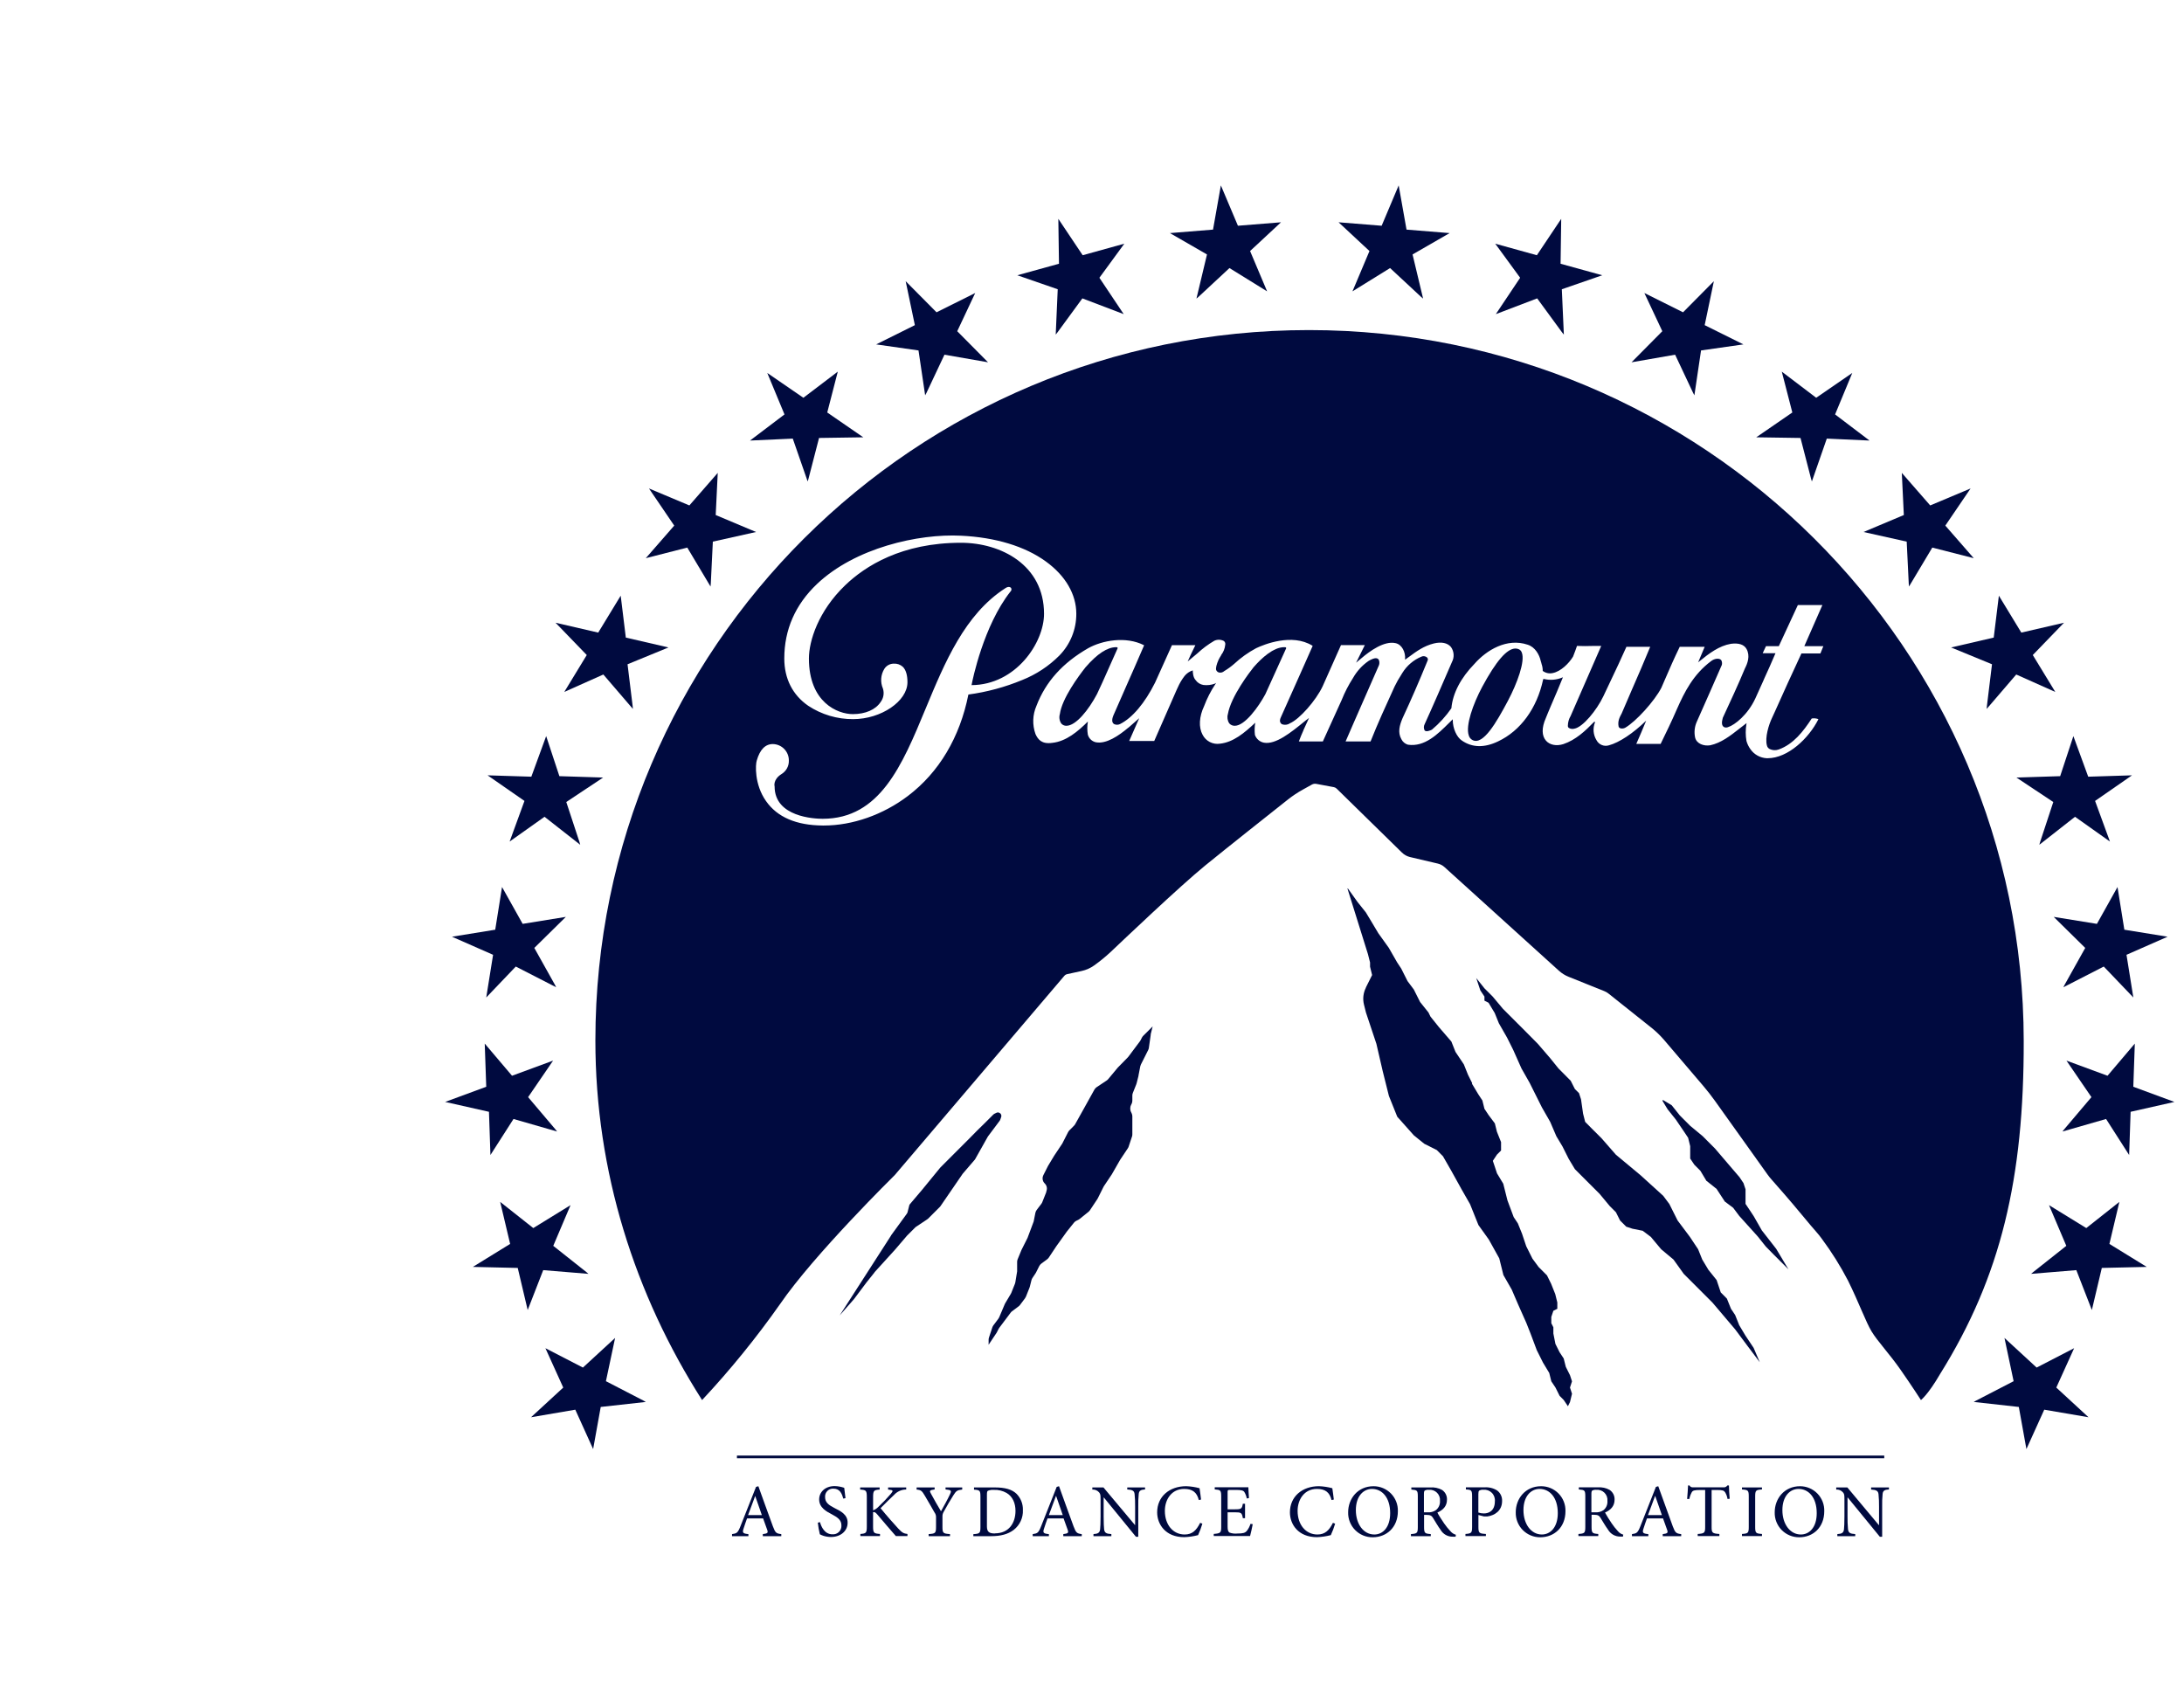
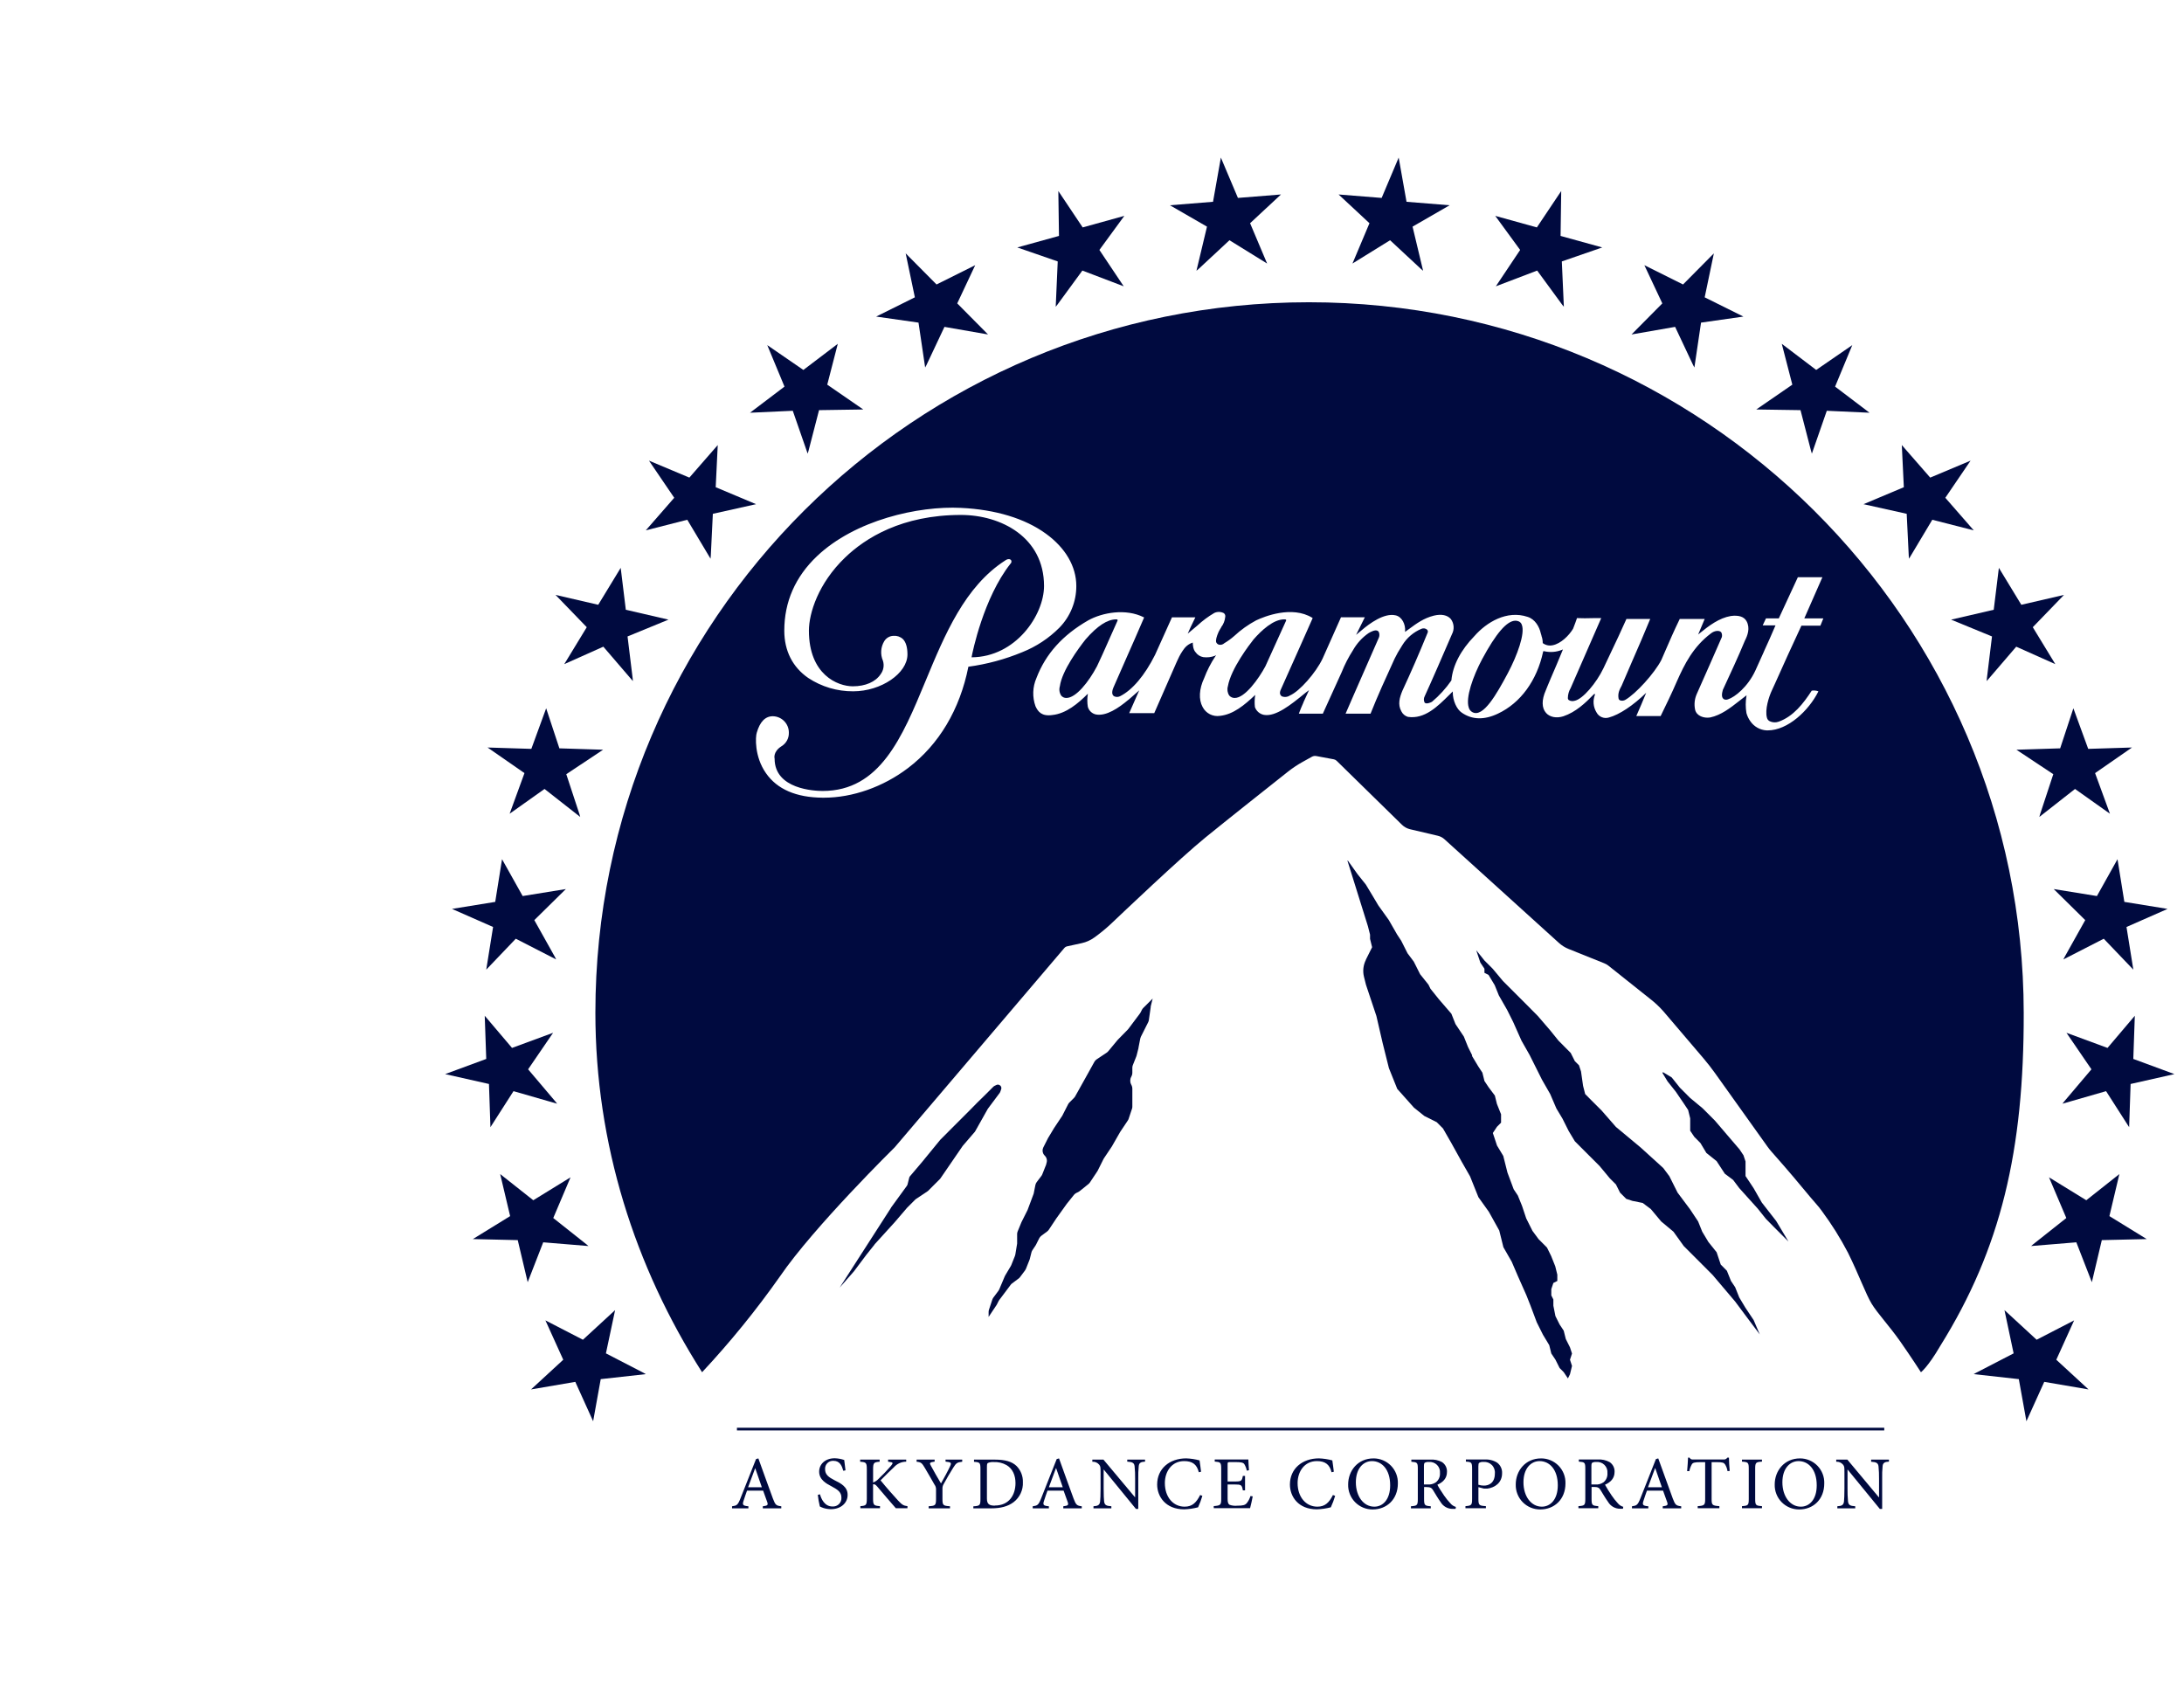
- <svg xmlns="http://www.w3.org/2000/svg" viewBox="-160 70 785 340" width="357.771" height="279.508">
+ <svg xmlns="http://www.w3.org/2000/svg" viewBox="-160 80 785 340" width="357.771" height="279.508">
  <defs>
    <style>.a{fill:#000a3f;}</style>
  </defs>
  <path class="a" d="M117.81,482c-1.74-4.69-3.55-9.81-5.23-14.44l-.84.24L106.12,482c-.94,2.37-1.32,2.53-3,2.77v.75H109v-.75c-2-.19-2.28-.46-1.68-2.16.35-1.13.76-2.26,1.19-3.47h5.78c.59,1.64,1.14,3.1,1.49,4.15s.11,1.26-1.6,1.48v.75h6.64v-.75C119,484.56,118.68,484.32,117.81,482Zm-8.92-4.07c.81-2.21,1.68-4.55,2.55-6.87h0l2.39,6.87Z" />
  <path class="a" d="M140,475.43c-2.14-1.11-3.44-2-3.44-4a2.83,2.83,0,0,1,3-3c2.36,0,3.06,1.86,3.55,3.58l.79-.16c-.22-1.7-.36-2.75-.46-3.72a11.43,11.43,0,0,0-3.42-.62c-3.5,0-5.59,2.21-5.59,4.8,0,3,2.74,4.39,4.48,5.3,2,1.08,3.52,2,3.52,4a3,3,0,0,1-3.25,3.23c-2.79,0-4-2.72-4.45-4.37l-.78.19a32,32,0,0,0,.73,4.18,9.48,9.48,0,0,0,1.33.56,9.33,9.33,0,0,0,2.65.41c3.61,0,6-2.26,6-5.09C144.73,477.77,142.16,476.5,140,475.43Z" />
  <path class="a" d="M162.87,482.78c-1.36-1.45-4.31-4.79-6.37-7.33,1.84-1.86,3.77-3.77,4.8-4.71a5.94,5.94,0,0,1,4.42-2V468h-6.51v.76l.6.08c1.24.13,1.24.4.46,1.37a61.37,61.37,0,0,1-4.56,4.77,4.72,4.72,0,0,1-1.89,1.24v-4.71c0-2.4.27-2.59,2.35-2.75V468h-7v.76c2.14.16,2.39.3,2.39,2.75V482c0,2.37-.25,2.56-2.31,2.72v.75h7.05v-.75c-2.22-.16-2.49-.35-2.49-2.72v-5.12c.46-.08.84,0,1.46.76,2.44,2.85,4.64,5.49,6.72,7.83h4.18v-.75C164.85,484.56,164.31,484.32,162.87,482.78Z" />
  <path class="a" d="M179.87,468.72c2.12.21,2.2.43,1.57,1.78-.76,1.64-2.22,4.28-3.22,6.06-1.17-2-2.5-4.23-3.64-6.39-.51-.89-.57-1.21,1.36-1.45V468h-6.48v.76c1.63.16,1.92.46,3,2.29,1.49,2.5,2.47,4.26,3.42,5.92a2.75,2.75,0,0,1,.56,1.59v3.59c0,2.29-.24,2.45-2.65,2.61v.75h7.67v-.75c-2.49-.16-2.71-.35-2.71-2.61v-3.67a3,3,0,0,1,.43-1.69c1.3-2.37,2.23-3.94,3.45-5.9,1.05-1.65,1.35-1.92,3.22-2.13V468h-6Z" />
  <path class="a" d="M197.71,468h-7.62v.79c2.09.16,2.31.27,2.31,2.58v10.8c0,2.29-.22,2.46-2.55,2.62v.72h6.42c3.34,0,6-.67,8.06-2.23a8.54,8.54,0,0,0,3.33-7.19,7.93,7.93,0,0,0-2.28-5.8C203.7,468.66,201.15,468,197.71,468Zm-.11,16.54c-2,0-2.87-.51-2.87-2.55V470.74c0-1.05.08-1.35.35-1.54a4.62,4.62,0,0,1,2.12-.32,8.46,8.46,0,0,1,4.6,1.1c2.17,1.27,3.2,3.67,3.2,6.44C205,480.73,202.67,484.5,197.6,484.5Z" />
  <path class="a" d="M225.88,482c-1.74-4.69-3.55-9.81-5.23-14.44l-.84.24L214.19,482c-.94,2.37-1.32,2.53-3,2.77v.75H217v-.75c-2-.19-2.28-.46-1.68-2.16.35-1.13.76-2.26,1.19-3.47h5.78c.59,1.64,1.14,3.1,1.49,4.15s.11,1.26-1.6,1.48v.75h6.64v-.75C227.1,484.56,226.75,484.32,225.88,482ZM217,477.93c.81-2.21,1.68-4.55,2.55-6.87h.05l2.39,6.87Z" />
  <path class="a" d="M245.16,468.72c1.87.11,2.52.46,2.65,1.67a37.46,37.46,0,0,1,.19,4.47v6.63h-.08L236.62,468h-4v.76a2.94,2.94,0,0,1,2.42,1c.48.64.54.75.54,2.72v5.92c0,2.48-.08,3.77-.16,4.61-.14,1.32-.82,1.67-2.39,1.75v.75h6.43v-.75c-1.85-.11-2.47-.43-2.61-1.81-.08-.78-.16-2.07-.16-4.55V471.6h.06l11.54,14.12h.84V474.86a36.18,36.18,0,0,1,.17-4.52c.11-1.19.76-1.54,2.27-1.62V468h-6.39Z" />
  <path class="a" d="M265.79,484.91c-4.12,0-7.1-3.45-7.1-8.49,0-4.09,2.41-7.89,6.94-7.89,2.93,0,4.55,1.16,5.26,4l.81-.18c-.16-1.46-.33-2.54-.54-4.07a21.17,21.17,0,0,0-4.8-.73c-6.05,0-10.44,3.74-10.44,9.4,0,4.28,3,8.92,9.71,8.92a22.92,22.92,0,0,0,5-.73,29.79,29.79,0,0,0,1.54-4.12l-.79-.3C270,483.43,268.56,484.91,265.79,484.91Z" />
  <path class="a" d="M288.13,483.64c-.6.7-1.35.92-3.42.92a6.22,6.22,0,0,1-2.82-.35c-.48-.35-.65-.92-.65-2.18v-5.1h2.58c2.36,0,2.55.17,2.9,2.11h.79v-5.18h-.79c-.35,1.81-.49,2-2.93,2h-2.55v-6.11c0-.81.06-.86.9-.86h2.06c1.95,0,2.68.19,3.06.75a6.7,6.7,0,0,1,.87,2.32l.79-.14c-.08-1.37-.22-3.2-.22-3.88H276.61v.76c2.11.19,2.33.27,2.33,2.69v10.72c0,2.19-.22,2.4-2.68,2.59v.75h13.06c.25-.83.79-3.36.95-4.25l-.81-.11A7.78,7.78,0,0,1,288.13,483.64Z" />
  <path class="a" d="M313.51,484.91c-4.12,0-7.11-3.45-7.11-8.49,0-4.09,2.42-7.89,6.94-7.89,2.93,0,4.56,1.16,5.26,4l.82-.18c-.16-1.46-.33-2.54-.54-4.07a21.28,21.28,0,0,0-4.8-.73c-6.05,0-10.44,3.74-10.44,9.4,0,4.28,2.95,8.92,9.7,8.92a22.81,22.81,0,0,0,5-.73,28.53,28.53,0,0,0,1.55-4.12l-.79-.3C317.74,483.43,316.27,484.91,313.51,484.91Z" />
  <path class="a" d="M333.68,467.56c-5.69,0-9.11,4.5-9.11,9.35a8.73,8.73,0,0,0,8.81,9c5,0,9.06-3.56,9.06-9.38A8.72,8.72,0,0,0,333.68,467.56Zm.27,17.35c-3.82,0-6.61-3.69-6.61-8.76s2.76-7.62,5.8-7.62c3.55,0,6.53,3,6.53,8.7C339.67,482.4,337,484.91,334,484.91Z" />
  <path class="a" d="M359.06,480.92c-.82-1.21-2-3-2.42-3.9,2-.87,3.45-2.29,3.45-4.61a4,4,0,0,0-1.79-3.53A7.72,7.72,0,0,0,354,468h-6.72v.76c2.11.19,2.33.27,2.33,2.56v10.83c0,2.29-.25,2.45-2.47,2.61v.75h7.13v-.75c-2.17-.16-2.41-.32-2.41-2.61v-4.29h.87c1.4,0,1.87.33,2.33,1.08.81,1.32,1.79,3,2.74,4.31a4.94,4.94,0,0,0,4.39,2.45c.32,0,.62,0,1,0l.1-.7a3.86,3.86,0,0,1-1.95-1.27A23,23,0,0,1,359.06,480.92Zm-3-4.74a4.48,4.48,0,0,1-2.95.75h-1.3v-6.62c0-.73.11-1.05.3-1.19a2.64,2.64,0,0,1,1.46-.27,3.66,3.66,0,0,1,4,4A3.86,3.86,0,0,1,356.07,476.18Z" />
  <path class="a" d="M378.14,469.1a7.53,7.53,0,0,0-4.55-1.14h-6.7v.76c2,.13,2.23.24,2.23,2.61v10.78c0,2.23-.22,2.45-2.39,2.61v.75h7.35v-.75c-2.44-.16-2.69-.3-2.69-2.59V477.9l2,.52c.3,0,.81,0,1.22,0,2.63-.35,5.29-2.05,5.29-5.53A4.46,4.46,0,0,0,378.14,469.1Zm-4.77,8.24a6.07,6.07,0,0,1-2-.32v-6.6c0-.76.08-1.08.3-1.27a2.55,2.55,0,0,1,1.52-.32A3.79,3.79,0,0,1,377.3,473C377.3,476.4,375.13,477.34,373.37,477.34Z" />
  <path class="a" d="M393.92,467.56c-5.69,0-9.11,4.5-9.11,9.35a8.74,8.74,0,0,0,8.81,9c5,0,9.06-3.56,9.06-9.38A8.72,8.72,0,0,0,393.92,467.56Zm.27,17.35c-3.82,0-6.61-3.69-6.61-8.76s2.76-7.62,5.8-7.62c3.55,0,6.54,3,6.54,8.7C399.92,482.4,397.2,484.91,394.19,484.91Z" />
  <path class="a" d="M419.3,480.92c-.81-1.21-1.95-3-2.41-3.9,2-.87,3.44-2.29,3.44-4.61a4,4,0,0,0-1.79-3.53,7.72,7.72,0,0,0-4.34-.92h-6.72v.76c2.11.19,2.33.27,2.33,2.56v10.83c0,2.29-.24,2.45-2.47,2.61v.75h7.13v-.75c-2.16-.16-2.41-.32-2.41-2.61v-4.29h.87c1.41,0,1.87.33,2.33,1.08.81,1.32,1.79,3,2.74,4.31a5,5,0,0,0,4.39,2.45c.33,0,.62,0,.95,0l.11-.7a3.82,3.82,0,0,1-1.95-1.27A23.85,23.85,0,0,1,419.3,480.92Zm-3-4.74a4.51,4.51,0,0,1-3,.75h-1.3v-6.62c0-.73.11-1.05.3-1.19a2.69,2.69,0,0,1,1.46-.27,3.67,3.67,0,0,1,4,4A3.86,3.86,0,0,1,416.32,476.18Z" />
  <path class="a" d="M441.26,482c-1.73-4.69-3.55-9.81-5.23-14.44l-.84.24L429.58,482c-.95,2.37-1.33,2.53-3,2.77v.75h5.88v-.75c-2-.19-2.27-.46-1.68-2.16.35-1.13.76-2.26,1.19-3.47h5.78c.6,1.64,1.14,3.1,1.49,4.15s.11,1.26-1.6,1.48v.75h6.64v-.75C442.48,484.56,442.13,484.32,441.26,482Zm-8.92-4.07c.81-2.21,1.68-4.55,2.55-6.87h.05l2.39,6.87Z" />
  <path class="a" d="M460.86,467.29a1.44,1.44,0,0,1-1.38.67H448.77c-.76,0-1.11,0-1.49-.67h-.54c-.06,1.48-.19,3.23-.33,4.85h.79a8.43,8.43,0,0,1,.87-2.4c.35-.62.89-.83,3.14-.83h1.68v13.25c0,2.13-.21,2.4-2.68,2.56v.75H458v-.75c-2.58-.16-2.79-.43-2.79-2.56V468.91h1.92c2,0,2.5.19,2.93.83a6.46,6.46,0,0,1,.87,2.4l.78-.08c-.13-1.56-.27-3.53-.27-4.77Z" />
  <path class="a" d="M466.12,468.72c2.23.16,2.44.32,2.44,2.61v10.78c0,2.29-.21,2.45-2.44,2.61v.75h7.19v-.75c-2.22-.16-2.44-.3-2.44-2.61V471.33c0-2.29.22-2.45,2.44-2.61V468h-7.19Z" />
  <path class="a" d="M487,467.56c-5.7,0-9.11,4.5-9.11,9.35a8.73,8.73,0,0,0,8.81,9c5,0,9-3.56,9-9.38A8.71,8.71,0,0,0,487,467.56Zm.27,17.35c-3.82,0-6.62-3.69-6.62-8.76s2.77-7.62,5.81-7.62c3.55,0,6.53,3,6.53,8.7C493,482.4,490.31,484.91,487.3,484.91Z" />
  <path class="a" d="M512.54,468v.76c1.87.11,2.52.46,2.66,1.67a39.89,39.89,0,0,1,.19,4.47v6.63h-.08L504,468h-4v.76a2.92,2.92,0,0,1,2.41,1c.49.64.54.75.54,2.72v5.92c0,2.48-.08,3.77-.16,4.61-.14,1.32-.81,1.67-2.39,1.75v.75h6.43v-.75c-1.84-.11-2.47-.43-2.6-1.81a44.46,44.46,0,0,1-.17-4.55V471.6h.06l11.55,14.12h.84V474.86a37,37,0,0,1,.16-4.52c.11-1.19.76-1.54,2.28-1.62V468Z" />
  <rect class="a" x="104.88" y="456.54" width="412.38" height="0.97" />
  <path class="a" d="M199.21,333.34a1.21,1.21,0,0,0-1.08,0l-.77.38a1.39,1.39,0,0,0-.31.23l-2.81,2.81-3,2.94-2.95,3-5.17,5.17L178,353l-.08.09-6.6,8.06-4.25,5a1.26,1.26,0,0,0-.26.5l-.61,2.45a1.33,1.33,0,0,1-.19.42l-5.75,7.9,0,.06L141.8,406.18l5.15-5.87.05-.07,4.41-5.88,2.92-3.65,0-.06,7.36-8.1,4.4-5.14.07-.06,2.84-2.84a.65.65,0,0,1,.18-.15l4.22-2.82a.9.9,0,0,0,.19-.15l4.27-4.27a2.09,2.09,0,0,0,.14-.17l8-11.67a.39.39,0,0,1,.08-.1l4.3-5a1.53,1.53,0,0,0,.14-.21L195,342a.6.6,0,0,1,.09-.15l4.25-5.68a1,1,0,0,0,.18-.34l.35-1A1.21,1.21,0,0,0,199.21,333.34Z" />
  <path class="a" d="M216,362c0,.05,0,.09-.05.13l-1.32,3.33a2.36,2.36,0,0,1-.33.58l-1.68,2.22a2.66,2.66,0,0,0-.46,1l-.58,2.93c0,.13-.07.26-.11.39l-2.09,5.59c0,.09-.07.17-.11.25l-2.11,4.2a1.54,1.54,0,0,0-.08.19L205.77,386a2.48,2.48,0,0,0-.18.93v3a2.73,2.73,0,0,1,0,.41l-.65,3.95a2.46,2.46,0,0,1-.15.53l-1.3,3.25a2,2,0,0,1-.18.36l-2,3.36a3,3,0,0,0-.16.31l-2,4.73a2.43,2.43,0,0,1-.3.52l-1.8,2.4a2.83,2.83,0,0,0-.37.71l-1.21,3.66a2.34,2.34,0,0,0-.13.79v1.8l1.47-2.21,1.39-2.08a1.82,1.82,0,0,0,.15-.27l.58-1.14a2.3,2.3,0,0,1,.23-.37l2.09-2.78,2-2.67a2.2,2.2,0,0,1,.5-.51l2.38-1.78a2.37,2.37,0,0,0,.5-.5l1.8-2.4a2.45,2.45,0,0,0,.32-.57l1.29-3.24a1.6,1.6,0,0,0,.1-.31l.6-2.38a2.66,2.66,0,0,1,.34-.77l1.15-1.73a1.74,1.74,0,0,0,.15-.26l1.15-2.29a2.65,2.65,0,0,1,.74-.89l2.14-1.59a2.61,2.61,0,0,0,.58-.62l2.71-4.08,3.66-5.11a.44.44,0,0,1,.08-.11l2.57-3.21a2.55,2.55,0,0,1,.84-.68l.74-.36a2.27,2.27,0,0,0,.46-.3l3.17-2.55a2.77,2.77,0,0,0,.52-.56l2.66-4a2.4,2.4,0,0,0,.16-.27l2.06-4.13a1.56,1.56,0,0,1,.16-.28l2.83-4.23.09-.15,2.86-5,.09-.15,2.72-4.07a2.31,2.31,0,0,0,.3-.61l1.24-3.72A2.66,2.66,0,0,0,247,341v-6.38a2.6,2.6,0,0,0-.26-1.13l-.21-.42a2.43,2.43,0,0,1-.27-1.12v-.29a2.47,2.47,0,0,1,.27-1.13l.21-.41A2.6,2.6,0,0,0,247,329v-1.87a2.48,2.48,0,0,1,.18-.93l1.24-3.11c0-.1.07-.2.1-.3l.69-2.72,0-.13.64-3.3a2.85,2.85,0,0,1,.22-.64l2.63-5.23a2.56,2.56,0,0,0,.24-.77l.66-4.64a2.38,2.38,0,0,1,0-.26l.71-2.82-3.41,3.4a2.6,2.6,0,0,0-.46.64l-.47.93a2.85,2.85,0,0,1-.23.37l-4.18,5.58a1.55,1.55,0,0,1-.24.27L241.86,317l-.16.17-3.38,4.07a2.45,2.45,0,0,1-.54.48l-3.61,2.41a2.47,2.47,0,0,0-.8.87L230,331.07l-3.54,6.34a2.46,2.46,0,0,1-.41.55l-1.68,1.69a2.51,2.51,0,0,0-.47.65l-2,3.93c0,.09-.1.18-.15.27l-2.87,4.3-2.17,3.61-.09.17L215,355.79a2.54,2.54,0,0,0,0,2.25,2.51,2.51,0,0,0,.47.65l.09.1a2.5,2.5,0,0,1,.6,2.56Z" />
  <path class="a" d="M369.14,322.67l-1.49-3h0l-1.5-3.74h0l-3-4.48v0l-1.48-3.72v0l-4.51-5.23-3-3.74h0l-.73-1.49h0l-3-3.75h0L348.16,289v0l-2.25-3v0l-2.26-4.49h0l-1.48-2.25h0l-3-5.23h0l-3.75-5.23h0l-2.24-3.76-2.25-3.73h0l-3-3.76h0l-3.46-4.85a.08.08,0,0,0-.14.07l7.35,23.53h0l.76,3v1.52l.74,3a.07.07,0,0,1,0,0l-2.24,4.48,0,.08a8.77,8.77,0,0,0-.68,6.08l.71,2.84h0l3.75,11.24h0l2.25,9.74,2.25,9h0l3,7.47a0,0,0,0,0,0,0l6,6.73h0l3.73,3h0l4.47,2.24,0,0,2.23,2.24,0,0,3,5.23,3.74,6.75,3,5.25h0l3,7.48h0l3.74,5.23h0l3.75,6.75h0l1.49,6s0,0,0,0l3,5.24h0l2.25,5.24,3,6.75,1.49,3.76,2.25,6h0l2.24,4.48h0l2.25,3.73v0l.74,3s0,0,0,0l1.49,2.23h0l1.5,3v0l1.47,1.48h0l1.51,2.25.74-1.49v0l.73-3a0,0,0,0,0,0,0l-.72-2.2a0,0,0,0,1,0-.05l.72-2.2a0,0,0,0,0,0,0l-.73-2.23h0l-.75-1.49-.75-1.5h0l-.75-3s0,0,0,0l-1.48-2.24h0l-1.5-3v0l-.74-3.74h0v-2.24s0,0,0,0l-.74-1.46v-2.26a0,0,0,0,1,0,0l.74-2.21s0,0,0,0l1.42-.72a.1.1,0,0,0,0-.07v-2.2l-.74-3h0l-1.49-3.73h0l-1.48-3,0,0-3-3h0l-2.22-3h0l-2.25-4.49h0l-1.5-4.49h0l-1.51-3.73v0l-1.49-2.24v0l-2.24-6h0l-1.51-6v0l-2.25-3.73v0l-.74-2.24-.74-2.21a.06.06,0,0,1,0-.07l1.46-2.21h0l1.48-1.48a.11.11,0,0,0,0-.06v-2.95a0,0,0,0,0,0,0l-1.49-3.73h0l-.74-3a0,0,0,0,0,0,0l-2.25-3h0l-1.49-2.24a0,0,0,0,0,0,0l-.74-3,0,0-1.48-2.24-2.25-3.75Z" />
  <polygon class="a" points="425.26 352.11 420.82 348.42 415.66 342.51 411.96 338.82 409.76 336.6 409.01 333.65 408.27 328.48 407.54 326.26 406.06 324.79 404.57 321.83 400.16 317.39 397.19 313.71 392.75 308.55 388.34 304.1 383.91 299.67 380.21 295.97 376.52 291.56 373.56 288.6 370.61 284.91 372.08 289.34 373.56 291.56 373.56 293.03 375.03 293.78 377.25 297.47 378.74 301.16 381.69 306.32 383.91 310.76 386.86 317.39 389.8 322.57 394.23 331.43 397.19 336.6 399.41 341.77 401.62 345.46 403.84 349.89 406.06 353.58 408.27 355.8 411.23 358.76 414.92 362.44 418.61 366.88 420.82 369.09 422.3 372.04 424.52 374.27 426.74 375 430.43 375.74 433.37 377.95 437.08 382.39 441.5 386.08 445.2 391.24 449.64 395.68 455.55 401.6 463.67 411.18 468.08 417.09 472.52 423 470.31 417.83 467.36 413.41 465.14 409.7 463.67 406.02 462.18 403.8 460.7 400.12 458.49 397.89 457.01 393.46 454.06 389.78 451.84 386.08 450.36 382.39 447.41 377.95 445.2 375 442.98 372.04 441.5 369.09 440.03 366.14 437.82 363.18 429.69 355.8 425.26 352.11" />
  <path class="a" d="M467.41,360.86l-.72-2.16a.08.08,0,0,0,0-.05l-1.46-2.18,0,0-4.42-5.16-4.42-5.17h0l-4.41-4.42h0L447.49,338h0l-3.68-3.68v0l-2.92-3.66-.05-.05-3-1.81a.2.2,0,0,0-.27.27l1.82,3v0l2.94,3.68h0l3,4.41,1.46,2.2a.14.14,0,0,1,0,.06l.72,2.91a.06.06,0,0,1,0,0v4.35a.17.17,0,0,0,0,.1L449,352l0,0,2.18,2.19,0,0,2.19,3.65.05,0,3.64,2.91,0,.05L460,365.3l.05,0,2.9,2.18,0,0,2.19,2.92v0l6.64,7.37h0l2.94,3.68h0l2.95,3,2.21,2.21,2.95,2.95-4.41-7.38v0l-5.16-6.62,0,0-2.94-5.15h0l-1.47-2.22-1.45-2.16a.19.19,0,0,1,0-.1v-5.09A.13.13,0,0,0,467.41,360.86Z" />
  <polygon class="a" points="585.51 417.95 572.03 424.91 560.47 414.26 563.76 429.81 550.28 436.78 549.42 437.27 565.63 439.07 568.36 454.21 574.77 440.05 590.68 442.77 579.1 432.1 585.51 417.95" />
  <polygon class="a" points="601.77 365.36 589.88 374.77 576.48 366.53 582.7 381.16 570.8 390.59 570.05 391.23 586.3 389.89 591.88 404.23 595.46 389.1 611.6 388.73 598.19 380.47 601.77 365.36" />
  <polygon class="a" points="581.32 340.07 596.99 335.56 605.28 348.51 605.81 332.98 621.55 329.43 606.78 323.98 607.32 308.46 597.51 320.02 582.75 314.58 591.73 327.71 581.92 339.29 581.32 340.07" />
  <polygon class="a" points="601.1 252.19 593.7 265.43 578.17 262.92 589.5 274.08 582.09 287.33 581.65 288.21 596.16 280.77 606.79 291.89 604.33 276.55 619.1 270.05 603.56 267.53 601.1 252.19" />
  <polygon class="a" points="564.77 212.84 578.02 221.63 573.27 236.05 573 237 585.83 226.94 598.38 235.84 593.04 221.24 606.31 212.04 590.57 212.53 585.24 197.94 580.49 212.34 564.77 212.84" />
  <polygon class="a" points="555.99 172.12 554.15 187.19 554.08 188.17 564.7 175.8 578.74 182.07 570.65 168.8 581.87 157.19 566.53 160.74 558.46 147.47 556.61 162.53 541.29 166.08 555.99 172.12" />
  <polygon class="a" points="509.81 124.58 525.33 128.04 526.07 143.2 526.16 144.18 534.53 130.18 549.43 133.99 539.21 122.28 548.29 108.93 533.78 115.03 523.57 103.33 524.3 118.48 509.81 124.58" />
  <polygon class="a" points="487.16 90.78 490.96 105.47 491.25 106.41 496.61 91.01 511.97 91.71 499.59 82.32 505.77 67.41 492.8 76.33 480.43 66.94 484.22 81.62 471.26 90.54 487.16 90.78" />
  <polygon class="a" points="442.09 60.85 448.56 74.58 449.02 75.45 451.41 59.32 466.64 57.15 452.72 50.23 456.02 34.43 444.94 45.61 431.04 38.68 437.49 52.41 426.42 63.58 442.09 60.85" />
  <polygon class="a" points="377.65 46.27 392.51 40.61 401.48 52.86 402.1 53.62 401.37 37.33 415.9 32.3 400.92 28.16 401.15 12.02 392.4 25.1 377.44 20.95 386.39 33.2 377.65 46.27" />
  <polygon class="a" points="326.12 38.08 339.64 29.71 350.76 40.05 351.51 40.68 347.72 24.82 361.04 17.14 345.55 15.89 342.73 0 336.61 14.5 321.13 13.26 332.23 23.59 326.12 38.08" />
  <polygon class="a" points="57.79 429.81 61.09 414.26 49.52 424.91 36.04 417.95 42.45 432.1 30.87 442.77 46.78 440.05 53.19 454.21 55.92 439.07 72.13 437.27 71.27 436.78 57.79 429.81" />
  <polygon class="a" points="51.5 391.23 50.76 390.59 38.86 381.16 45.07 366.53 31.68 374.77 19.78 365.36 23.36 380.47 9.96 388.73 26.09 389.1 29.67 404.23 35.25 389.89 51.5 391.23" />
  <polygon class="a" points="16.28 348.51 24.57 335.56 40.24 340.07 39.63 339.29 29.82 327.71 38.8 314.58 24.04 320.02 14.23 308.46 14.77 323.98 0 329.43 15.75 332.98 16.28 348.51" />
  <polygon class="a" points="14.77 291.89 25.39 280.77 39.9 288.21 39.46 287.33 32.05 274.08 43.38 262.92 27.86 265.43 20.45 252.19 18 267.53 2.46 270.05 17.23 276.55 14.77 291.89" />
  <polygon class="a" points="23.18 235.84 35.72 226.94 48.55 237 48.29 236.05 43.54 221.63 56.78 212.84 41.06 212.34 36.31 197.94 30.98 212.53 15.25 212.04 28.51 221.24 23.18 235.84" />
  <polygon class="a" points="42.82 182.07 56.86 175.8 67.48 188.17 67.4 187.19 65.56 172.12 80.27 166.08 64.94 162.53 63.1 147.47 55.02 160.74 39.68 157.19 50.9 168.8 42.82 182.07" />
  <polygon class="a" points="87.03 130.18 95.39 144.18 95.48 143.2 96.22 128.04 111.75 124.58 97.25 118.48 97.98 103.33 87.78 115.03 73.26 108.93 82.34 122.28 72.12 133.99 87.03 130.18" />
  <polygon class="a" points="124.95 91.01 130.3 106.41 130.59 105.47 134.39 90.78 150.29 90.54 137.34 81.62 141.13 66.94 128.76 76.33 115.78 67.41 121.97 82.32 109.58 91.71 124.95 91.01" />
  <polygon class="a" points="170.14 59.32 172.53 75.45 173 74.58 179.47 60.85 195.13 63.58 184.06 52.41 190.52 38.68 176.62 45.61 165.53 34.43 168.83 50.23 154.92 57.15 170.14 59.32" />
  <polygon class="a" points="220.18 37.33 219.46 53.62 220.07 52.86 229.04 40.61 243.9 46.27 235.16 33.2 244.12 20.95 229.15 25.1 220.4 12.02 220.63 28.16 205.65 32.3 220.18 37.33" />
  <path class="a" d="M385.85,166.69a3,3,0,0,0-1.14-.23c-3.08,0-7,4.56-12,13.86-3.23,6.07-6,13.8-4.79,17.37a2.64,2.64,0,0,0,1.35,1.67c3.8,2,8.6-6.34,12.72-14.09,3.37-6.37,6.23-14.21,5-17.34A2,2,0,0,0,385.85,166.69Z" />
  <path class="a" d="M302.27,166.16c-.12-.18-.41-.18-.69-.18-3.89,0-8.13,3.91-11,7.2-1.35,1.7-8.14,10.5-9.24,16.85a4,4,0,0,0,.49,3.33,2.53,2.53,0,0,0,2,.87c3.62,0,8.55-6.82,11-11.4v0c2.67-5.93,4.24-9.39,7.38-16.27A.38.38,0,0,0,302.27,166.16Z" />
  <path class="a" d="M241.68,166.14c-.1-.16-.33-.16-.49-.16-3.18,0-6.78,2.35-11,7.2-2.51,3.18-8.46,11.2-9.24,16.84a4,4,0,0,0,.5,3.39,2.34,2.34,0,0,0,1.84.82c3.44,0,8-5.71,11-11.38v0c1.47-3.09,2.5-5.42,3.7-8.12l.24-.55c.93-2.11,2-4.5,3.4-7.62A.4.4,0,0,0,241.68,166.14Z" />
  <path class="a" d="M310.47,52C168.83,52,54,166.31,54,307.38c0,47.14,14.18,91.31,38.35,129.21a320.86,320.86,0,0,0,28-34.46c12.25-17.89,41.27-46.42,41.27-46.42l60.92-71.58a1.83,1.83,0,0,1,1-.62l5.27-1.15a12.11,12.11,0,0,0,4.48-2,58.91,58.91,0,0,0,6-4.91c3.63-3.43,24.87-23.66,34-31.08,7.26-5.92,23.42-18.71,29.64-23.64a39.33,39.33,0,0,1,5.32-3.54l3.31-1.84a2.35,2.35,0,0,1,1.56-.24l6.33,1.18a2,2,0,0,1,1,.54l23.48,23a6.21,6.21,0,0,0,2.87,1.58l10,2.35a5.37,5.37,0,0,1,2.39,1.26l41.11,37.23a11.57,11.57,0,0,0,3.48,2.19l12.89,5.18a5.87,5.87,0,0,1,1.49.87l14.91,11.87A34.67,34.67,0,0,1,438,307l14.29,16.77c1.43,1.68,2.78,3.42,4.07,5.21l18.92,26.5a20.39,20.39,0,0,0,1.44,1.81c1.87,2.11,6.85,7.77,10.76,12.52,2.82,3.42,4.42,5.27,5.27,6.23a32.28,32.28,0,0,1,2.08,2.59,112.36,112.36,0,0,1,9.42,15.05c3.95,8,6.37,14.8,8.47,18.27s6.45,8.08,10.39,13.72,7.34,10.92,7.34,10.92,2.56-1.93,6.85-9.31l.09-.15c21.83-35,30.1-70.29,30-119.67C567.26,166.39,452.1,52,310.47,52ZM188.07,183c-3.06,15.38-10.57,28-21.72,36.44-8.92,6.77-19.92,10.64-30.23,10.64h-.44c-9.47-.08-16.32-3-20.36-8.8-4.22-6-3.8-13.19-3.31-14.58,1.12-3.91,3.06-5.9,5.76-5.9a5.86,5.86,0,0,1,5.77,5.94,5.47,5.47,0,0,1-2.62,4.83c-3.16,2-2.53,4.38-2.5,4.48v0c0,11,14.37,11.61,17.26,11.61,20.6,0,28.58-19.21,37-39.54,6.93-16.7,14.11-34,28.69-43.35.89-.62,1.65-.51,2-.14a1,1,0,0,1-.16,1.33c-9.68,12.25-13.67,31.81-14,33.66,15.91-.09,26.05-15.22,26.05-25.64,0-17.54-15.49-25.53-29.87-25.53-21.27,0-34.39,8.33-41.64,15.31-9.63,9.26-13,20-13,26.28,0,15.8,10.32,20,15.78,20,4.53,0,8.18-1.59,10-4.35a5.36,5.36,0,0,0,.83-4.83,7.68,7.68,0,0,1,.49-7.07,4,4,0,0,1,3.25-1.89h.09a4.44,4.44,0,0,1,3.33,1.15c1.1,1.1,1.65,3,1.65,5.53,0,6.82-9.47,13.26-19.5,13.26a29,29,0,0,1-16.17-4.8c-5.63-3.89-8.6-9.77-8.6-17,0-10.35,3.95-19.35,11.74-26.76,13.7-13,36.44-18.14,51.77-17.37,12.39.59,23,3.8,30.54,9.29,7,5.08,10.91,11.75,10.91,18.78a21.34,21.34,0,0,1-6.09,15,39.36,39.36,0,0,1-13.35,8.8A77.8,77.8,0,0,1,188.07,183Zm306.24-14.76h-6.85l0,.06c-3.51,7.48-6.43,14-9.52,20.88l0,0-1,2.18c-1.17,2.44-2.63,7.09-1.85,9.95a1.87,1.87,0,0,0,1,1.28,4.15,4.15,0,0,0,3.24.16c5.28-1.9,8.83-6.48,11.87-11.15l0,0v0l.07,0a4.56,4.56,0,0,1,2.17.19l.11.05,0,.11c-3.39,6.76-10.92,13.94-18.2,13.94H475a7.59,7.59,0,0,1-5.82-3.22,9.29,9.29,0,0,1-1.45-3,18.22,18.22,0,0,1,0-6.12l.05-.28-.23.17c-.8.59-1.58,1.21-2.38,1.84l-.06.05c-3.18,2.49-6.48,5.07-10.41,5.91-2.24.36-4.9-.5-5.43-2.81a9.2,9.2,0,0,1,.55-5.51c3.36-7.54,6.15-13.89,9.07-20.58a2.44,2.44,0,0,0-.11-1.47.81.81,0,0,0-.31-.42c-.68-.54-2.22-.43-3.48.56-6.39,4.79-9.55,11.12-12.24,17.2-1.86,4.33-4,8.7-5.83,12.46l0,.07h-8.78l.07-.17c1-2.25,2.41-5.54,3.48-8.19-4.7,4.57-9.66,7.87-13.38,8.87a3.76,3.76,0,0,1-4.48-1.85,7.12,7.12,0,0,1-.54-6.38v-.06a.16.16,0,0,0-.08-.17c-.08,0-.13,0-.3.09l0,0c-3.09,3.18-6.49,6.42-11,7.94-2.47.78-4.85.32-6.2-1.2-1.6-1.79-1.63-4.68-.1-8.13.3-.85,1-2.39,1.79-4.33l.37-.86c1.14-2.64,2.5-5.8,3.89-9.24l.12-.27-.27.11a10.65,10.65,0,0,1-6.56.51h-.06c-.21,0-.25.06-.25.23-2.21,10.31-8.11,18.4-16.2,22.21-4.92,2.35-9.29,2.25-13-.31-1.87-1.22-3.27-4.39-3.27-7.37v-.28l-.2.19c-.34.33-.69.68-1,1l-.1.09c-4.13,4.11-8.81,8.75-14.82,7.86a3.83,3.83,0,0,1-2.36-2c-1.37-2.47-.62-5,.4-7.45,3.08-6.63,5.86-13,9-20.69a1,1,0,0,0-.14-1.2,1.89,1.89,0,0,0-2.05-.31,14.71,14.71,0,0,0-6.85,5.86l-.36.59a38.82,38.82,0,0,0-2.42,4.27l-.25.55c-2.89,6.31-5.87,12.84-8.37,19.15l0,.07h-9l2.95-6.79c3.06-7,5.94-13.62,9-20.52.36-.81.22-2.14-.43-2.46-.84-.5-2.41.31-3.27.83a18.49,18.49,0,0,0-5.58,6.12,46.25,46.25,0,0,0-4.07,7.89l-6.78,14.93h-8.62l.06-.16c.44-1.15,1-2.59,1.59-3.85l0-.06,2-4.37-1.15.86-.48.39c-4.84,3.94-10.34,8.41-14.59,7.62a4.31,4.31,0,0,1-3.22-2.78,15.43,15.43,0,0,1,.12-4.39c-3.94,3.71-7.88,7-12.63,7.53a6,6,0,0,1-6.31-3.22c-1.45-2.65-1.24-6.5.56-10.29a39.28,39.28,0,0,1,4.05-7.91l.29-.42-.44.25a8.59,8.59,0,0,1-4.18.49,4.26,4.26,0,0,1-2.8-1.78h0c-.94-1-1-2.9-1-3.46a6.15,6.15,0,0,0-2.94,2,19.39,19.39,0,0,0-2.42,4.07l-.06.13-.19.4c-.05.1-.09.2-.14.31l-.21.46-7.89,18h-9l3.6-8.18-3.92,3.44.06-.09c-3.55,3-8,6-11.71,5.3A3.85,3.85,0,0,1,231,197.4a14.18,14.18,0,0,1,0-4.55l0-.13c-3.53,3.52-7.78,7.11-12.72,7.64-3.84.56-5.19-1.18-6.09-3.15a13.75,13.75,0,0,1,.35-10.16c3.3-8.63,9.38-15.41,18.6-20.71,5.08-2.82,13.52-4.37,20-1.09l.1.05-.05.1c-2.35,5.49-4.47,10.27-6.34,14.49l-.84,1.92c-1.23,2.77-2.5,5.63-3.84,8.74-.29.7-.85,2.41.27,3.07a2.41,2.41,0,0,0,2.12,0c4.43-2.21,8.91-7.5,12.61-14.9l6.07-13.46h8.41L268,168.67l-1.1,2.44,3.47-2.9a34.05,34.05,0,0,1,6.1-4.54,3.85,3.85,0,0,1,3.42.08,1.35,1.35,0,0,1,.49,1.39,7.11,7.11,0,0,1-1.46,3.67l0,.08c-.31.51-.63,1-.91,1.58-.76,1.7-1.07,3-.89,3.69a1.51,1.51,0,0,0,1.05.93,2.14,2.14,0,0,0,1.88-.53,24.4,24.4,0,0,0,3.55-2.58,37.69,37.69,0,0,1,7.9-5.64c2.88-1.36,12.86-5.43,20.2-.91l.09.06,0,.09c-1.06,2.38-2.06,4.61-3,6.76l-1.66,3.73c-2,4.51-4.18,9.39-6.7,15-.76,1.56-.2,2.13.22,2.54l0,0a3.12,3.12,0,0,0,3-.28c3.41-1.45,9.32-8.14,11.73-13.25,1.24-2.73,2.45-5.47,3.62-8.12l.69-1.56c.73-1.64,1.48-3.34,2.27-5.09l0-.07h8.6l-3.13,6.3.08-.06c.69-.56,1.36-1.12,1.92-1.6,2.8-2.4,8.08-6.29,12.17-5.35,2.38.5,3.63,3.35,3.43,5.69l0,.26.21-.15.68-.5.64-.46c2.55-1.88,5.18-3.82,8.81-4.73,2.72-.66,4.91-.21,6.15,1.27a5.13,5.13,0,0,1,.35,5.42c-3.14,7.29-7.39,17.07-9.79,22.29a2.43,2.43,0,0,0,0,2.32c.63.56,2,0,2.6-.32a38.85,38.85,0,0,0,7-7.69v-.06c.5-5.35,3.37-10.85,8.3-15.91,4.35-4.95,11.64-9.37,19.08-6.88,2.73.83,4.25,3.65,4.72,5.82.1.34.19.65.28.94l0,.09a7.33,7.33,0,0,1,.45,2.52v.06l0,0a4.39,4.39,0,0,0,3.6.77c2.91-.58,5.82-3.47,7.3-5.92.61-1.51,1.17-3.12,1.38-3.74l0-.09H407c1.47.09,3.63.06,5.9,0l.91,0h1.72l-.07.16-10.92,25a7.08,7.08,0,0,0-1,3.56.91.91,0,0,0,.33.74,2.53,2.53,0,0,0,2,.28c3.06-.53,8-6.58,10.42-11.63,1-2.05,1.8-3.84,2.59-5.48,1.93-4.06,3.75-7.9,5.68-12.25l0-.07h8.58l-.07.16c-2,4.93-4.28,10.12-6.27,14.7l-.06.13c-1.53,3.51-2.79,6.41-3.85,8.95-.75,1.39-1.51,2.8-1.1,4.77a1,1,0,0,0,.66.59,2.32,2.32,0,0,0,1.69-.2c3.86-2.21,10.54-9.59,13-14.35.39-.88.76-1.73,1.11-2.56l.27-.62c1.61-3.72,3.12-7.22,5.2-11.5l0-.07h9l-2.35,5.59.37-.31c3.6-2.94,7.19-5.63,11.39-6.35,2.85-.37,4.75.26,5.64,1.87,1.38,2.52.32,5.22-.6,7-2.37,5.74-5.29,12-7.88,17.59l-.06.14c-.34,1.29-.61,2.73.45,3.34a1.84,1.84,0,0,0,1.45,0c2.43-.76,7.07-4.45,9.78-10.27,1.05-2.38,2-4.38,2.85-6.31l.43-1c1.27-2.79,2.48-5.42,3.91-8.82l.08-.17h-4.61l1.18-2.52h4.61l6.85-14.79h8.82l-6.5,14.79h6.84Z" />
  <polygon class="a" points="270.04 40.68 270.79 40.05 281.91 29.71 295.44 38.08 289.32 23.59 300.43 13.26 284.95 14.5 278.82 0 276 15.89 260.51 17.14 273.83 24.82 270.04 40.68" />
</svg>
